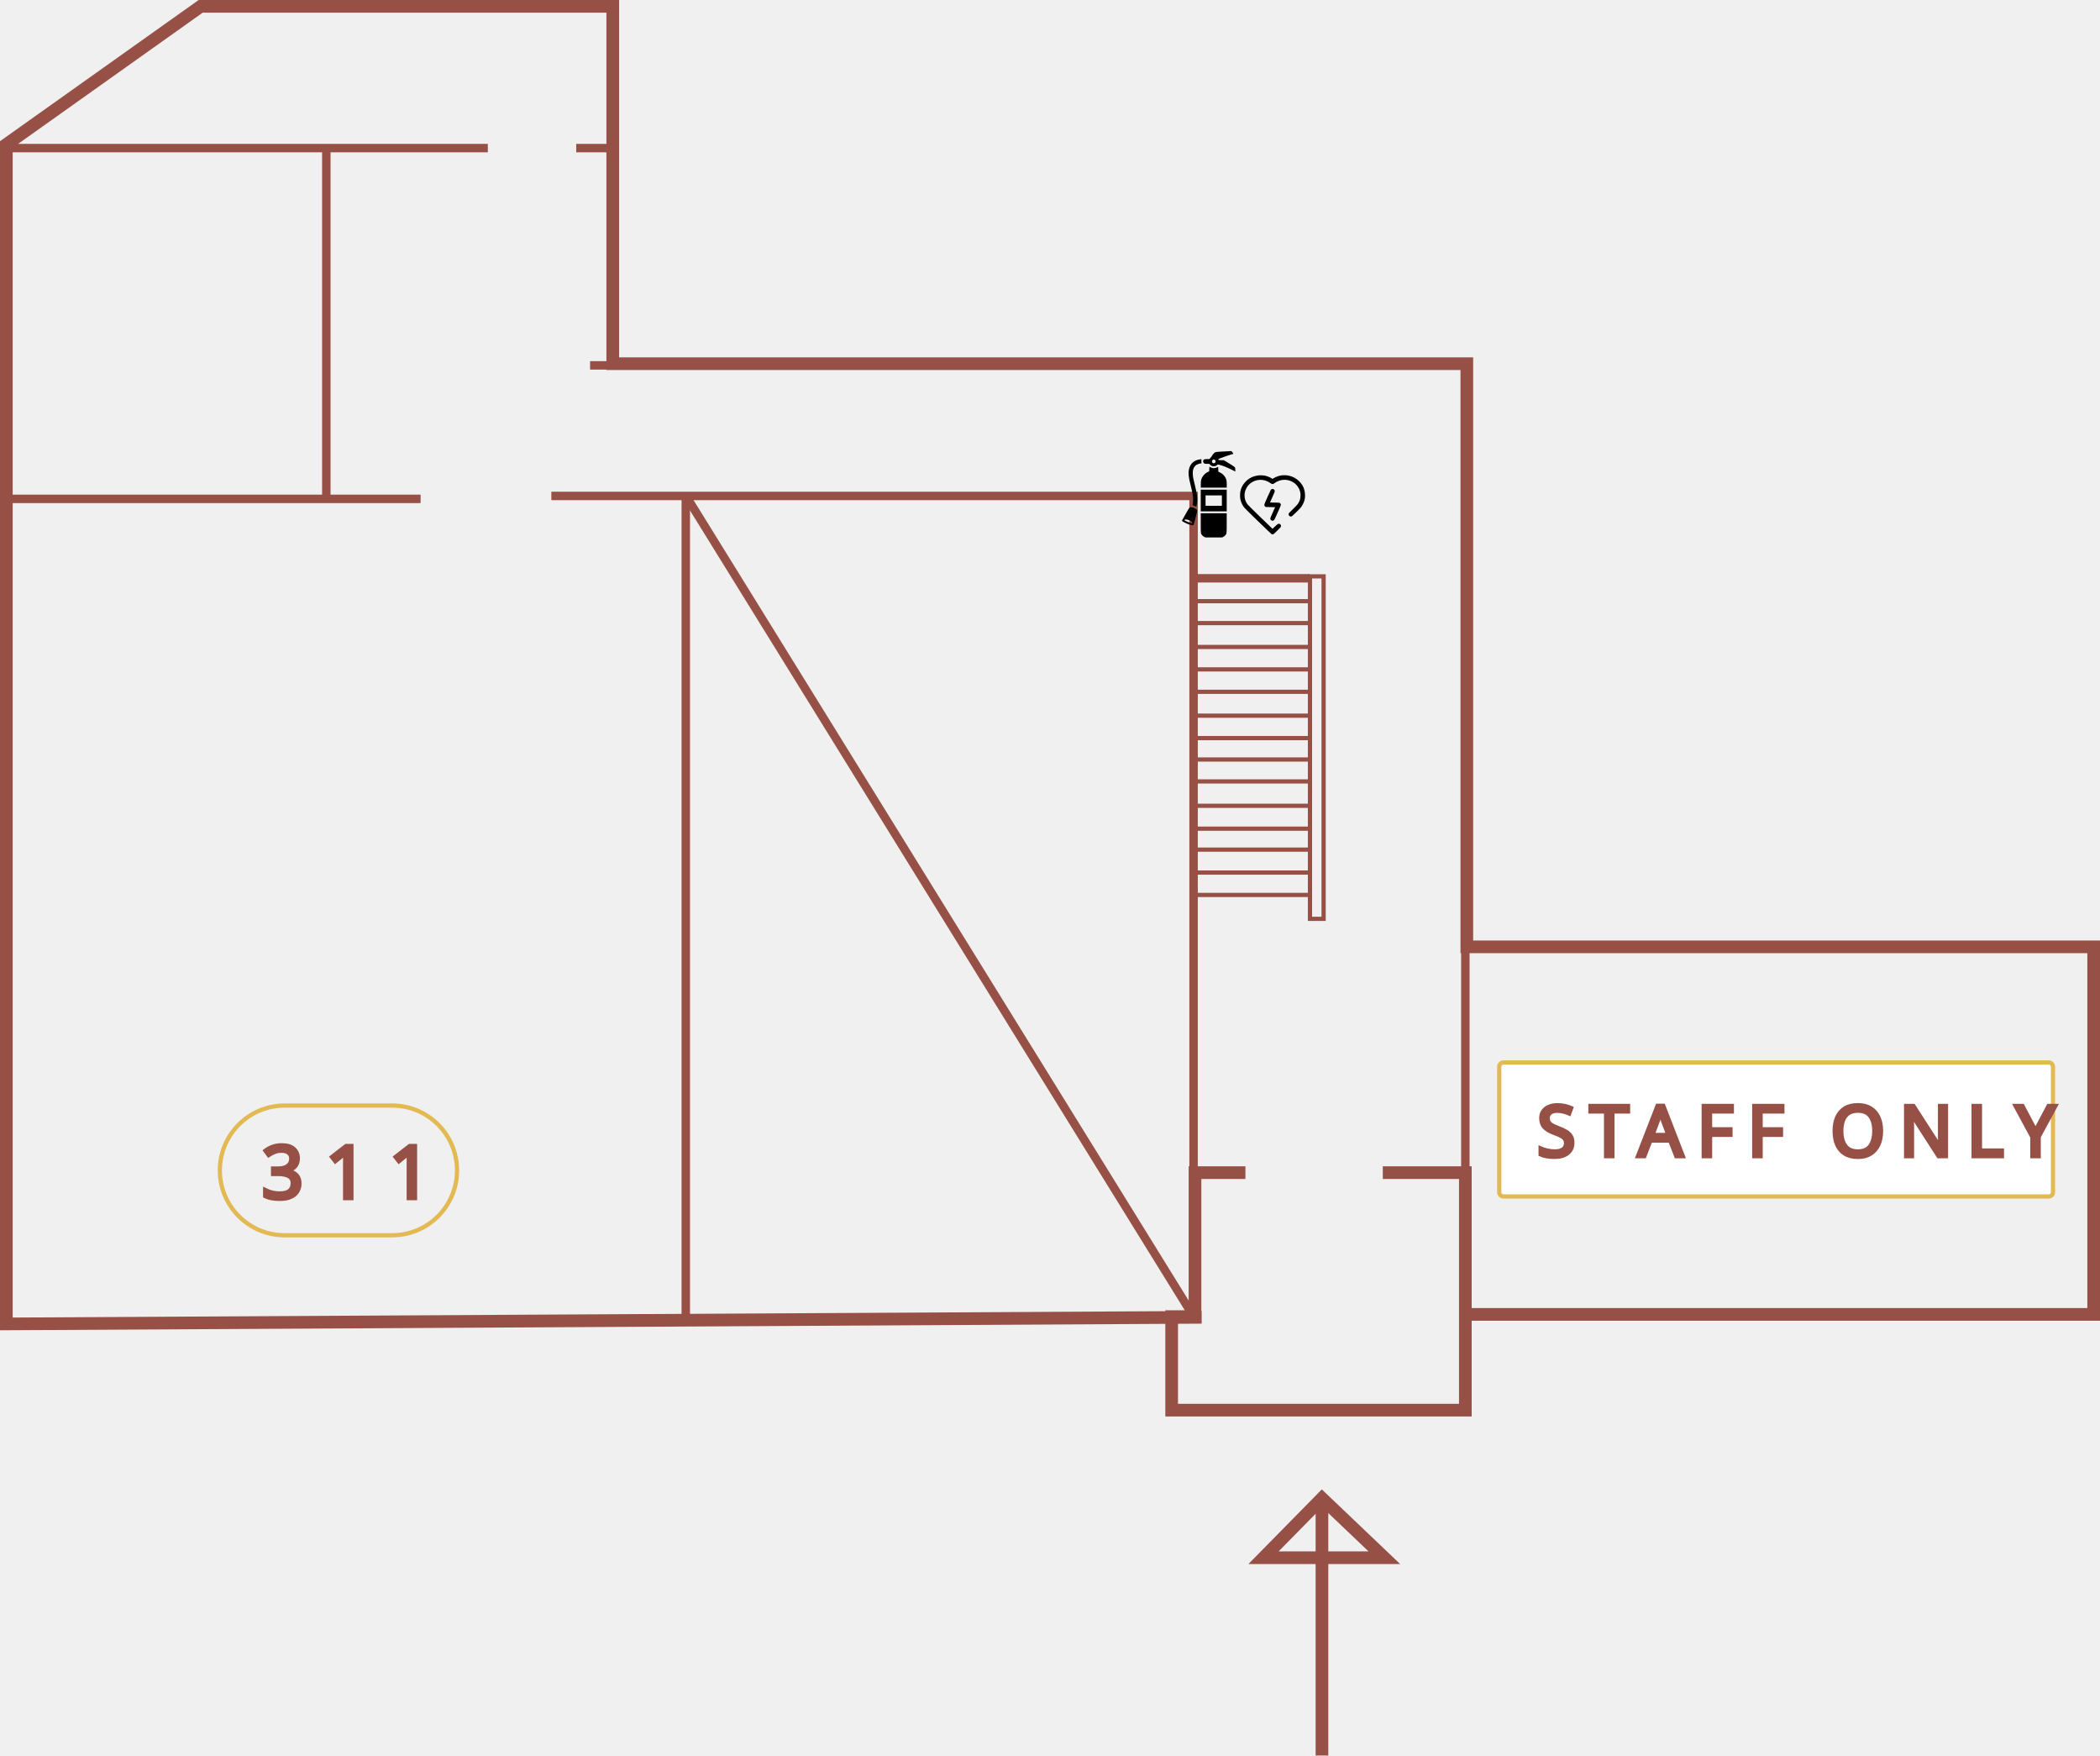
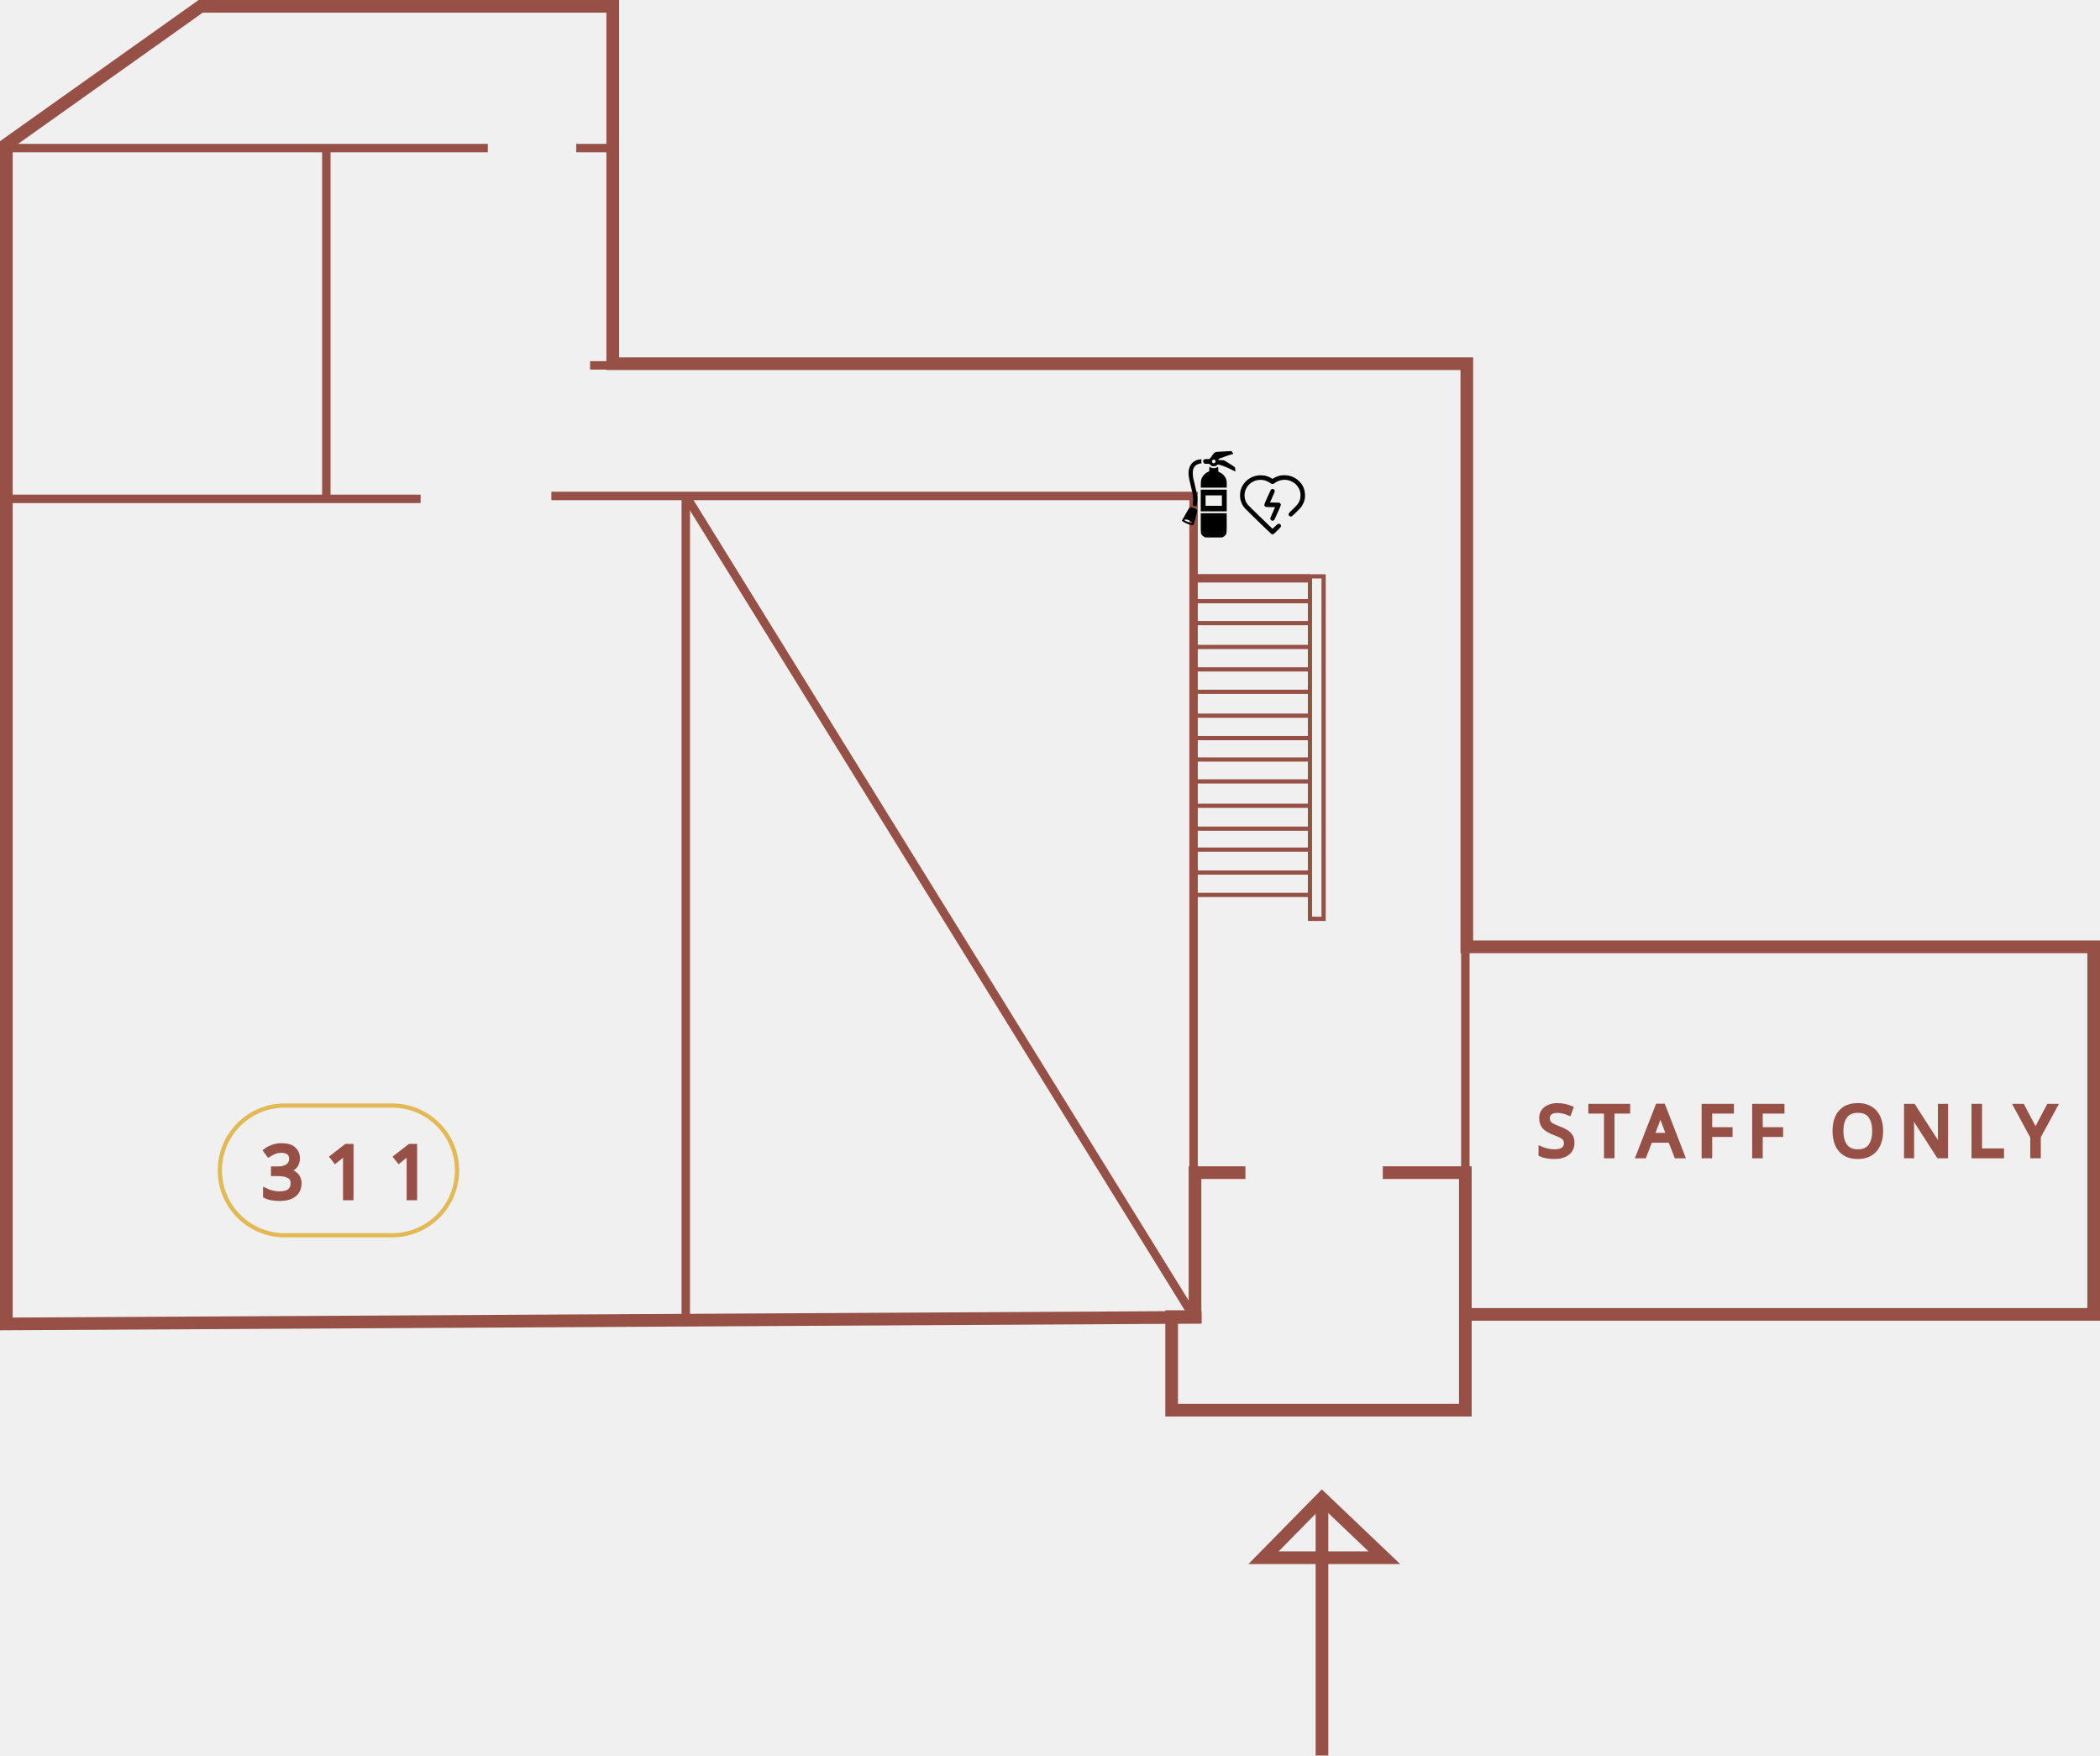
- <svg xmlns="http://www.w3.org/2000/svg" id="_レイヤー_1" data-name="レイヤー 1" viewBox="0 0 497.39 415.7">
+ <svg xmlns="http://www.w3.org/2000/svg" id="_レイヤー_1" version="1.1" viewBox="0 0 497.39 415.7">
  <defs>
    <style>
-       .cls-1, .cls-2, .cls-3, .cls-4, .cls-5, .cls-6, .cls-7 {
+       .st0 {
+         stroke: #e2b953;
+       }
+ 
+       .st0, .st1, .st2, .st3, .st4, .st5 {
+         fill: none;
        stroke-miterlimit: 10;
      }

-       .cls-1, .cls-2, .cls-4, .cls-6 {
-         fill: none;
+       .st6, .st1, .st7, .st8, .st4 {
+         isolation: isolate;
      }

-       .cls-1, .cls-7 {
-         stroke: #e2b953;
+       .st6, .st1, .st7, .st4 {
+         font-family: BIZ-UDGothic, 'BIZ UDGothic';
      }

-       .cls-2 {
-         stroke-width: 3px;
+       .st6, .st7 {
+         fill: #965045;
      }

-       .cls-2, .cls-3, .cls-4, .cls-5, .cls-6 {
+       .st6, .st4 {
+         font-size: 17.28px;
+         letter-spacing: .3em;
+       }
+ 
+       .st1, .st2, .st3, .st4, .st5 {
        stroke: #965045;
      }

-       .cls-3 {
+       .st1, .st7 {
        font-size: 16.65px;
        letter-spacing: .2em;
      }

-       .cls-3, .cls-5 {
-         fill: #965045;
-         font-family: BIZ-UDGothic, 'BIZ UDGothic';
+       .st2 {
+         stroke-width: 3px;
      }

-       .cls-4 {
+       .st3 {
        stroke-width: 2px;
-       }
- 
-       .cls-5 {
-         font-size: 17.28px;
-         letter-spacing: .3em;
-       }
- 
-       .cls-7 {
-         fill: #fff;
      }
    </style>
  </defs>
  <g>
    <g>
-       <polyline class="cls-2" points="294.98 277.68 283.04 277.68 283.04 311.77 277.51 311.77 277.51 333.92 347.07 333.92 347.07 277.68 327.52 277.68" />
-       <polyline class="cls-2" points="347.42 311.25 495.89 311.25 495.89 224.21 347.42 224.21 347.42 86.12 145.13 86.12 145.13 1.5 47.53 1.5 1.5 34.21 1.5 313.5 284.6 311.94" />
+       <polyline class="st2" points="294.98 277.68 283.04 277.68 283.04 311.77 277.51 311.77 277.51 333.92 347.07 333.92 347.07 277.68 327.52 277.68" />
+       <polyline class="st2" points="347.42 311.25 495.89 311.25 495.89 224.21 347.42 224.21 347.42 86.12 145.13 86.12 145.13 1.5 47.53 1.5 1.5 34.21 1.5 313.5 284.6 311.94" />
    </g>
    <g>
-       <line class="cls-4" x1="347.07" y1="225.07" x2="347.07" y2="276.64" />
-       <polyline class="cls-4" points="282.7 276.81 282.7 117.44 130.59 117.44" />
-       <line class="cls-4" x1="136.48" y1="35.07" x2="145.13" y2="35.07" />
-       <line class="cls-4" x1="115.54" y1="35.07" x2="2.02" y2="35.07" />
-       <line class="cls-4" x1="77.29" y1="35.76" x2="77.29" y2="118.48" />
-       <line class="cls-4" x1="99.62" y1="118.13" x2="2.02" y2="118.13" />
-       <line class="cls-4" x1="162.43" y1="117.96" x2="162.43" y2="311.94" />
-       <line class="cls-4" x1="163.12" y1="118.48" x2="282.18" y2="310.9" />
-       <line class="cls-4" x1="282.93" y1="136.94" x2="310.15" y2="136.94" />
-       <line class="cls-4" x1="144.15" y1="86.52" x2="139.76" y2="86.52" />
+       <line class="st3" x1="347.07" y1="225.07" x2="347.07" y2="276.64" />
+       <polyline class="st3" points="282.7 276.81 282.7 117.44 130.59 117.44" />
+       <line class="st3" x1="136.48" y1="35.07" x2="145.13" y2="35.07" />
+       <line class="st3" x1="115.54" y1="35.07" x2="2.02" y2="35.07" />
+       <line class="st3" x1="77.29" y1="35.76" x2="77.29" y2="118.48" />
+       <line class="st3" x1="99.62" y1="118.13" x2="2.02" y2="118.13" />
+       <line class="st3" x1="162.43" y1="117.96" x2="162.43" y2="311.94" />
+       <line class="st3" x1="163.12" y1="118.48" x2="282.18" y2="310.9" />
+       <line class="st3" x1="282.93" y1="136.94" x2="310.15" y2="136.94" />
+       <line class="st3" x1="144.15" y1="86.52" x2="139.76" y2="86.52" />
    </g>
    <g>
-       <line class="cls-6" x1="283.16" y1="142.36" x2="310.15" y2="142.36" />
-       <line class="cls-6" x1="283.16" y1="147.55" x2="310.39" y2="147.55" />
-       <line class="cls-6" x1="283.27" y1="153.2" x2="310.27" y2="153.2" />
-       <line class="cls-6" x1="283.27" y1="158.51" x2="310.39" y2="158.51" />
-       <line class="cls-6" x1="283.27" y1="163.82" x2="310.27" y2="163.82" />
-       <line class="cls-6" x1="283.27" y1="169.47" x2="310.27" y2="169.47" />
-       <line class="cls-6" x1="283.39" y1="174.78" x2="310.27" y2="174.78" />
-       <line class="cls-6" x1="283.27" y1="179.85" x2="310.27" y2="179.85" />
-       <line class="cls-6" x1="283.27" y1="185.04" x2="310.15" y2="185.04" />
-       <line class="cls-6" x1="283.39" y1="190.81" x2="310.15" y2="190.81" />
-       <line class="cls-6" x1="283.27" y1="196.23" x2="310.27" y2="196.23" />
-       <line class="cls-6" x1="283.16" y1="201.19" x2="310.15" y2="201.19" />
-       <line class="cls-6" x1="283.39" y1="206.62" x2="310.5" y2="206.62" />
-       <line class="cls-6" x1="283.16" y1="211.92" x2="310.39" y2="211.92" />
-       <rect class="cls-6" x="310.27" y="136.48" width="3.23" height="81.1" />
+       <line class="st5" x1="283.16" y1="142.36" x2="310.15" y2="142.36" />
+       <line class="st5" x1="283.16" y1="147.55" x2="310.39" y2="147.55" />
+       <line class="st5" x1="283.27" y1="153.2" x2="310.27" y2="153.2" />
+       <line class="st5" x1="283.27" y1="158.51" x2="310.39" y2="158.51" />
+       <line class="st5" x1="283.27" y1="163.82" x2="310.27" y2="163.82" />
+       <line class="st5" x1="283.27" y1="169.47" x2="310.27" y2="169.47" />
+       <line class="st5" x1="283.39" y1="174.78" x2="310.27" y2="174.78" />
+       <line class="st5" x1="283.27" y1="179.85" x2="310.27" y2="179.85" />
+       <line class="st5" x1="283.27" y1="185.04" x2="310.15" y2="185.04" />
+       <line class="st5" x1="283.39" y1="190.81" x2="310.15" y2="190.81" />
+       <line class="st5" x1="283.27" y1="196.23" x2="310.27" y2="196.23" />
+       <line class="st5" x1="283.16" y1="201.19" x2="310.15" y2="201.19" />
+       <line class="st5" x1="283.39" y1="206.62" x2="310.5" y2="206.62" />
+       <line class="st5" x1="283.16" y1="211.92" x2="310.39" y2="211.92" />
+       <rect class="st5" x="310.27" y="136.48" width="3.23" height="81.1" />
    </g>
    <g>
-       <polygon class="cls-2" points="313.11 354.79 299.27 368.86 327.88 368.86 313.11 354.79" />
-       <line class="cls-2" x1="313.11" y1="415.7" x2="313.11" y2="355.25" />
+       <polygon class="st2" points="313.11 354.79 299.27 368.86 327.88 368.86 313.11 354.79" />
+       <line class="st2" x1="313.11" y1="415.7" x2="313.11" y2="355.25" />
    </g>
  </g>
-   <g>
-     <rect class="cls-7" x="355.1" y="251.6" width="131.16" height="31.72" rx="1" ry="1" />
-     <text class="cls-3" transform="translate(364.06 273.78)">
+   <g class="st8">
+     <text class="st7" transform="translate(364.06 273.78)">
+       <tspan x="0" y="0">STAFF ONLY</tspan>
+     </text>
+     <text class="st1" transform="translate(364.06 273.78)">
      <tspan x="0" y="0">STAFF ONLY</tspan>
    </text>
  </g>
  <g>
-     <text class="cls-5" transform="translate(62.02 283.72)">
-       <tspan x="0" y="0">311</tspan>
-     </text>
-     <rect class="cls-1" x="52.07" y="261.79" width="56.18" height="30.72" rx="15.36" ry="15.36" />
+     <g class="st8">
+       <text class="st6" transform="translate(62.02 283.72)">
+         <tspan x="0" y="0">311</tspan>
+       </text>
+       <text class="st4" transform="translate(62.02 283.72)">
+         <tspan x="0" y="0">311</tspan>
+       </text>
+     </g>
+     <rect class="st0" x="52.07" y="261.79" width="56.18" height="30.72" rx="15.36" ry="15.36" />
  </g>
  <g>
-     <path d="M298.09,112.57c-.43.06-.79.14-1.08.23-1.44.47-2.61,1.63-3.09,3.04-.14.43-.19.74-.21,1.28-.03.86.1,1.48.48,2.24.37.76.39.77,3.8,4.08,1.72,1.67,3.14,3.02,3.2,3.05.14.06.29.06.42,0,.15-.06,1.7-1.59,1.76-1.73.06-.15.06-.29-.02-.45-.08-.15-.17-.23-.34-.27-.26-.07-.35-.01-1,.61-.33.31-.6.57-.61.57-.01,0-1.31-1.25-2.88-2.77-1.93-1.88-2.92-2.85-3.05-3.03-.25-.33-.47-.79-.58-1.19-.11-.4-.15-1.07-.08-1.47.13-.83.6-1.67,1.2-2.19,1.41-1.2,3.38-1.27,4.88-.18.43.31.58.32,1.01,0,1.17-.84,2.6-1.01,3.9-.45,1.17.5,2,1.57,2.2,2.81.06.39.03,1.07-.08,1.47-.11.41-.34.87-.59,1.2-.11.15-.61.67-1.13,1.17-.68.67-.94.93-.97,1.02-.08.26.04.54.29.65.17.08.27.08.43,0,.19-.09,1.91-1.77,2.21-2.16.29-.39.64-1.07.76-1.5.15-.52.2-.91.17-1.5-.04-1.23-.49-2.26-1.37-3.13-.72-.72-1.6-1.18-2.61-1.37-.45-.09-1.35-.09-1.78,0-.61.12-1.22.36-1.69.65l-.25.15-.24-.15c-.46-.29-1.09-.53-1.68-.64-.27-.05-1.18-.09-1.4-.06Z" />
-     <path d="M301.19,115.83c-.05.02-.13.08-.17.12-.04.04-.41.84-.82,1.76-.81,1.82-.82,1.86-.68,2.1.04.06.12.14.18.19.11.06.19.07,1.21.08l1.1.02-.57,1.28c-.36.8-.57,1.32-.57,1.39,0,.46.56.72.89.4.09-.09.27-.45.86-1.79.82-1.84.83-1.87.67-2.11-.14-.24-.16-.24-1.39-.26l-1.1-.02.57-1.28c.52-1.18.57-1.29.56-1.44-.02-.27-.22-.46-.48-.48-.09,0-.21,0-.26.04Z" />
+     <path d="M298.09,112.57c-.43.06-.79.14-1.08.23-1.44.47-2.61,1.63-3.09,3.04-.14.43-.19.74-.21,1.28-.03.86.1,1.48.48,2.24.37.76.39.77,3.8,4.08,1.72,1.67,3.14,3.02,3.2,3.05.14.06.29.06.42,0,.15-.06,1.7-1.59,1.76-1.73.06-.15.06-.29-.02-.45-.08-.15-.17-.23-.34-.27-.26-.07-.35-.01-1,.61-.33.31-.6.57-.61.57s-1.31-1.25-2.88-2.77c-1.93-1.88-2.92-2.85-3.05-3.03-.25-.33-.47-.79-.58-1.19s-.15-1.07-.08-1.47c.13-.83.6-1.67,1.2-2.19,1.41-1.2,3.38-1.27,4.88-.18.43.31.58.32,1.01,0,1.17-.84,2.6-1.01,3.9-.45,1.17.5,2,1.57,2.2,2.81.06.39.03,1.07-.08,1.47-.11.41-.34.87-.59,1.2-.11.15-.61.67-1.13,1.17-.68.67-.94.93-.97,1.02-.08.26.04.54.29.65.17.08.27.08.43,0,.19-.09,1.91-1.77,2.21-2.16.29-.39.64-1.07.76-1.5.15-.52.2-.91.17-1.5-.04-1.23-.49-2.26-1.37-3.13-.72-.72-1.6-1.18-2.61-1.37-.45-.09-1.35-.09-1.78,0-.61.12-1.22.36-1.69.65l-.25.15-.24-.15c-.46-.29-1.09-.53-1.68-.64-.27-.05-1.18-.09-1.4-.06l.02.02Z" />
+     <path d="M301.19,115.83s-.13.08-.17.12-.41.84-.82,1.76c-.81,1.82-.82,1.86-.68,2.1.04.06.12.14.18.19.11.06.19.07,1.21.08l1.1.02-.57,1.28c-.36.8-.57,1.32-.57,1.39,0,.46.56.72.89.4.09-.09.27-.45.86-1.79.82-1.84.83-1.87.67-2.11-.14-.24-.16-.24-1.39-.26l-1.1-.02.57-1.28c.52-1.18.57-1.29.56-1.44-.02-.27-.22-.46-.48-.48-.09,0-.21,0-.26.04h0Z" />
  </g>
  <g>
-     <path d="M291.14,106.84c-.16.02-.91.06-1.66.09-.99.04-1.42.08-1.56.13-.25.09-.63.47-.82.83-.08.15-.27.4-.42.55l-.28.27h-.52c-.59,0-.75.05-.86.27-.15.3,0,.7.3.81.09.03.37.05.63.05h.47s.19.2.19.2c.27.28.49.37.87.37.36,0,.57-.08.81-.3.14-.13.15-.13.4-.08.71.14,1.97.65,3.19,1.27.39.2.71.36.71.36,0,0,0-.21-.01-.47-.01-.35-.04-.49-.1-.55-.1-.12-1.06-.74-1.92-1.25l-.71-.42h-.6q-.6,0-.65-.11c-.03-.07-.04-.13,0-.16.1-.1,2.6-.98,3.34-1.18l.19-.05-.12-.21c-.17-.3-.34-.46-.45-.46-.05,0-.23.02-.39.04ZM287.63,108.85c.29.1.38.47.17.71-.09.1-.15.13-.32.13s-.23-.02-.32-.13c-.2-.23-.11-.6.16-.71.15-.06.15-.06.31,0Z" />
-     <path d="M284.11,108.8c-1.79.26-2.78,1.71-2.57,3.77.06.62.19,1.25.55,2.69.37,1.49.46,1.99.49,2.82.02.54,0,.81-.05,1.13-.04.24-.07.43-.06.44,0,0,.13.05.26.09s.33.12.42.17c.1.05.18.08.19.07.05-.05.16-.64.21-1.1.1-.97-.03-1.93-.52-3.92-.41-1.63-.49-2.05-.51-2.69-.04-.91.1-1.44.51-1.89.12-.13.3-.28.41-.34.24-.14.76-.3.99-.3.17,0,.18,0,.14-.1-.05-.13-.04-.66,0-.8.04-.11.02-.12-.45-.05Z" />
-     <path d="M286.41,111.06v.54l-.39.19c-.74.37-1.36,1.14-1.54,1.92-.05.2-.07.53-.07,1.03v.74h6.15v-.74c0-.82-.05-1.1-.27-1.56-.27-.55-.73-1-1.35-1.31l-.38-.19v-.48c0-.26-.01-.53-.03-.59-.03-.1-.04-.1-.1-.04-.14.12-.49.25-.76.28-.35.04-.72-.05-.99-.21-.12-.08-.22-.14-.23-.14-.01,0-.02.24-.02.54Z" />
-     <path d="M284.4,118.52v2.57h6.15v-5.14h-6.15v2.57ZM289.41,118.54v1.23h-3.87v-2.46h3.87v1.23Z" />
-     <path d="M281.78,120.14c-.06.03-.43.64-.97,1.6l-.87,1.55.13.14c.16.16.99.57,1.56.76.24.08.57.15.74.17.29.02.31.01.35-.09.03-.06.24-.82.46-1.69.29-1.09.41-1.62.38-1.7-.11-.44-1.34-.95-1.78-.73ZM281.22,123.06c.47.1.93.36,1.1.61.1.16.1.24,0,.24-.28,0-1.84-.65-1.81-.75.01-.05.27-.15.37-.16.03,0,.18.03.35.06Z" />
-     <path d="M284.4,123.83c0,2.59,0,2.55.35,2.94.12.13.31.28.46.36l.26.13h4.01l.26-.13c.15-.07.35-.22.46-.36.35-.39.35-.35.35-2.94v-2.29h-6.15v2.29Z" />
+     <path d="M291.14,106.84c-.16.02-.91.06-1.66.09-.99.04-1.42.08-1.56.13-.25.09-.63.47-.82.83-.08.15-.27.4-.42.55l-.28.27h-.52c-.59,0-.75.05-.86.27-.15.3,0,.7.3.81.09.03.37.05.63.05h.47l.19.2c.27.28.49.37.87.37.36,0,.57-.08.81-.3.14-.13.15-.13.4-.08.71.14,1.97.65,3.19,1.27.39.2.71.36.71.36,0,0,0-.21-.01-.47-.01-.35-.04-.49-.1-.55-.1-.12-1.06-.74-1.92-1.25l-.71-.42h-.6c-.4,0-.62-.04-.65-.11-.03-.07-.04-.13,0-.16.1-.1,2.6-.98,3.34-1.18l.19-.05-.12-.21c-.17-.3-.34-.46-.45-.46-.05,0-.23.02-.39.04h-.03ZM287.63,108.85c.29.1.38.47.17.71-.09.1-.15.13-.32.13s-.23-.02-.32-.13c-.2-.23-.11-.6.16-.71q.15-.06.31,0Z" />
+     <path d="M284.11,108.8c-1.79.26-2.78,1.71-2.57,3.77.06.62.19,1.25.55,2.69.37,1.49.46,1.99.49,2.82.02.54,0,.81-.05,1.13-.04.24-.07.43-.06.44,0,0,.13.05.26.09s.33.12.42.17c.1.05.18.08.19.07.05-.05.16-.64.21-1.1.1-.97-.03-1.93-.52-3.92-.41-1.63-.49-2.05-.51-2.69-.04-.91.1-1.44.51-1.89.12-.13.3-.28.41-.34.24-.14.76-.3.99-.3.17,0,.18,0,.14-.1-.05-.13-.04-.66,0-.8.04-.11.02-.12-.45-.05h-.01Z" />
+     <path d="M286.41,111.06v.54l-.39.19c-.74.37-1.36,1.14-1.54,1.92-.05.2-.07.53-.07,1.03v.74h6.15v-.74c0-.82-.05-1.1-.27-1.56-.27-.55-.73-1-1.35-1.31l-.38-.19v-.48c0-.26-.01-.53-.03-.59-.03-.1-.04-.1-.1-.04-.14.12-.49.25-.76.28-.35.04-.72-.05-.99-.21-.12-.08-.22-.14-.23-.14s-.02.24-.02.54l-.02.02Z" />
+     <path d="M284.4,118.52v2.57h6.15v-5.14h-6.15v2.57ZM289.41,118.54v1.23h-3.87v-2.46h3.87s0,1.23,0,1.23Z" />
+     <path d="M281.78,120.14c-.06.03-.43.64-.97,1.6l-.87,1.55.13.14c.16.16.99.57,1.56.76.24.08.57.15.74.17.29.02.31.01.35-.09.03-.06.24-.82.46-1.69.29-1.09.41-1.62.38-1.7-.11-.44-1.34-.95-1.78-.73h0ZM281.22,123.06c.47.1.93.36,1.1.61.1.16.1.24,0,.24-.28,0-1.84-.65-1.81-.75.01-.05.27-.15.37-.16.03,0,.18.03.35.06h-.01Z" />
+     <path d="M284.4,123.83c0,2.59,0,2.55.35,2.94.12.13.31.28.46.36l.26.13h4.01l.26-.13c.15-.07.35-.22.46-.36.35-.39.35-.35.35-2.94v-2.29h-6.15v2.29h0Z" />
  </g>
</svg>
